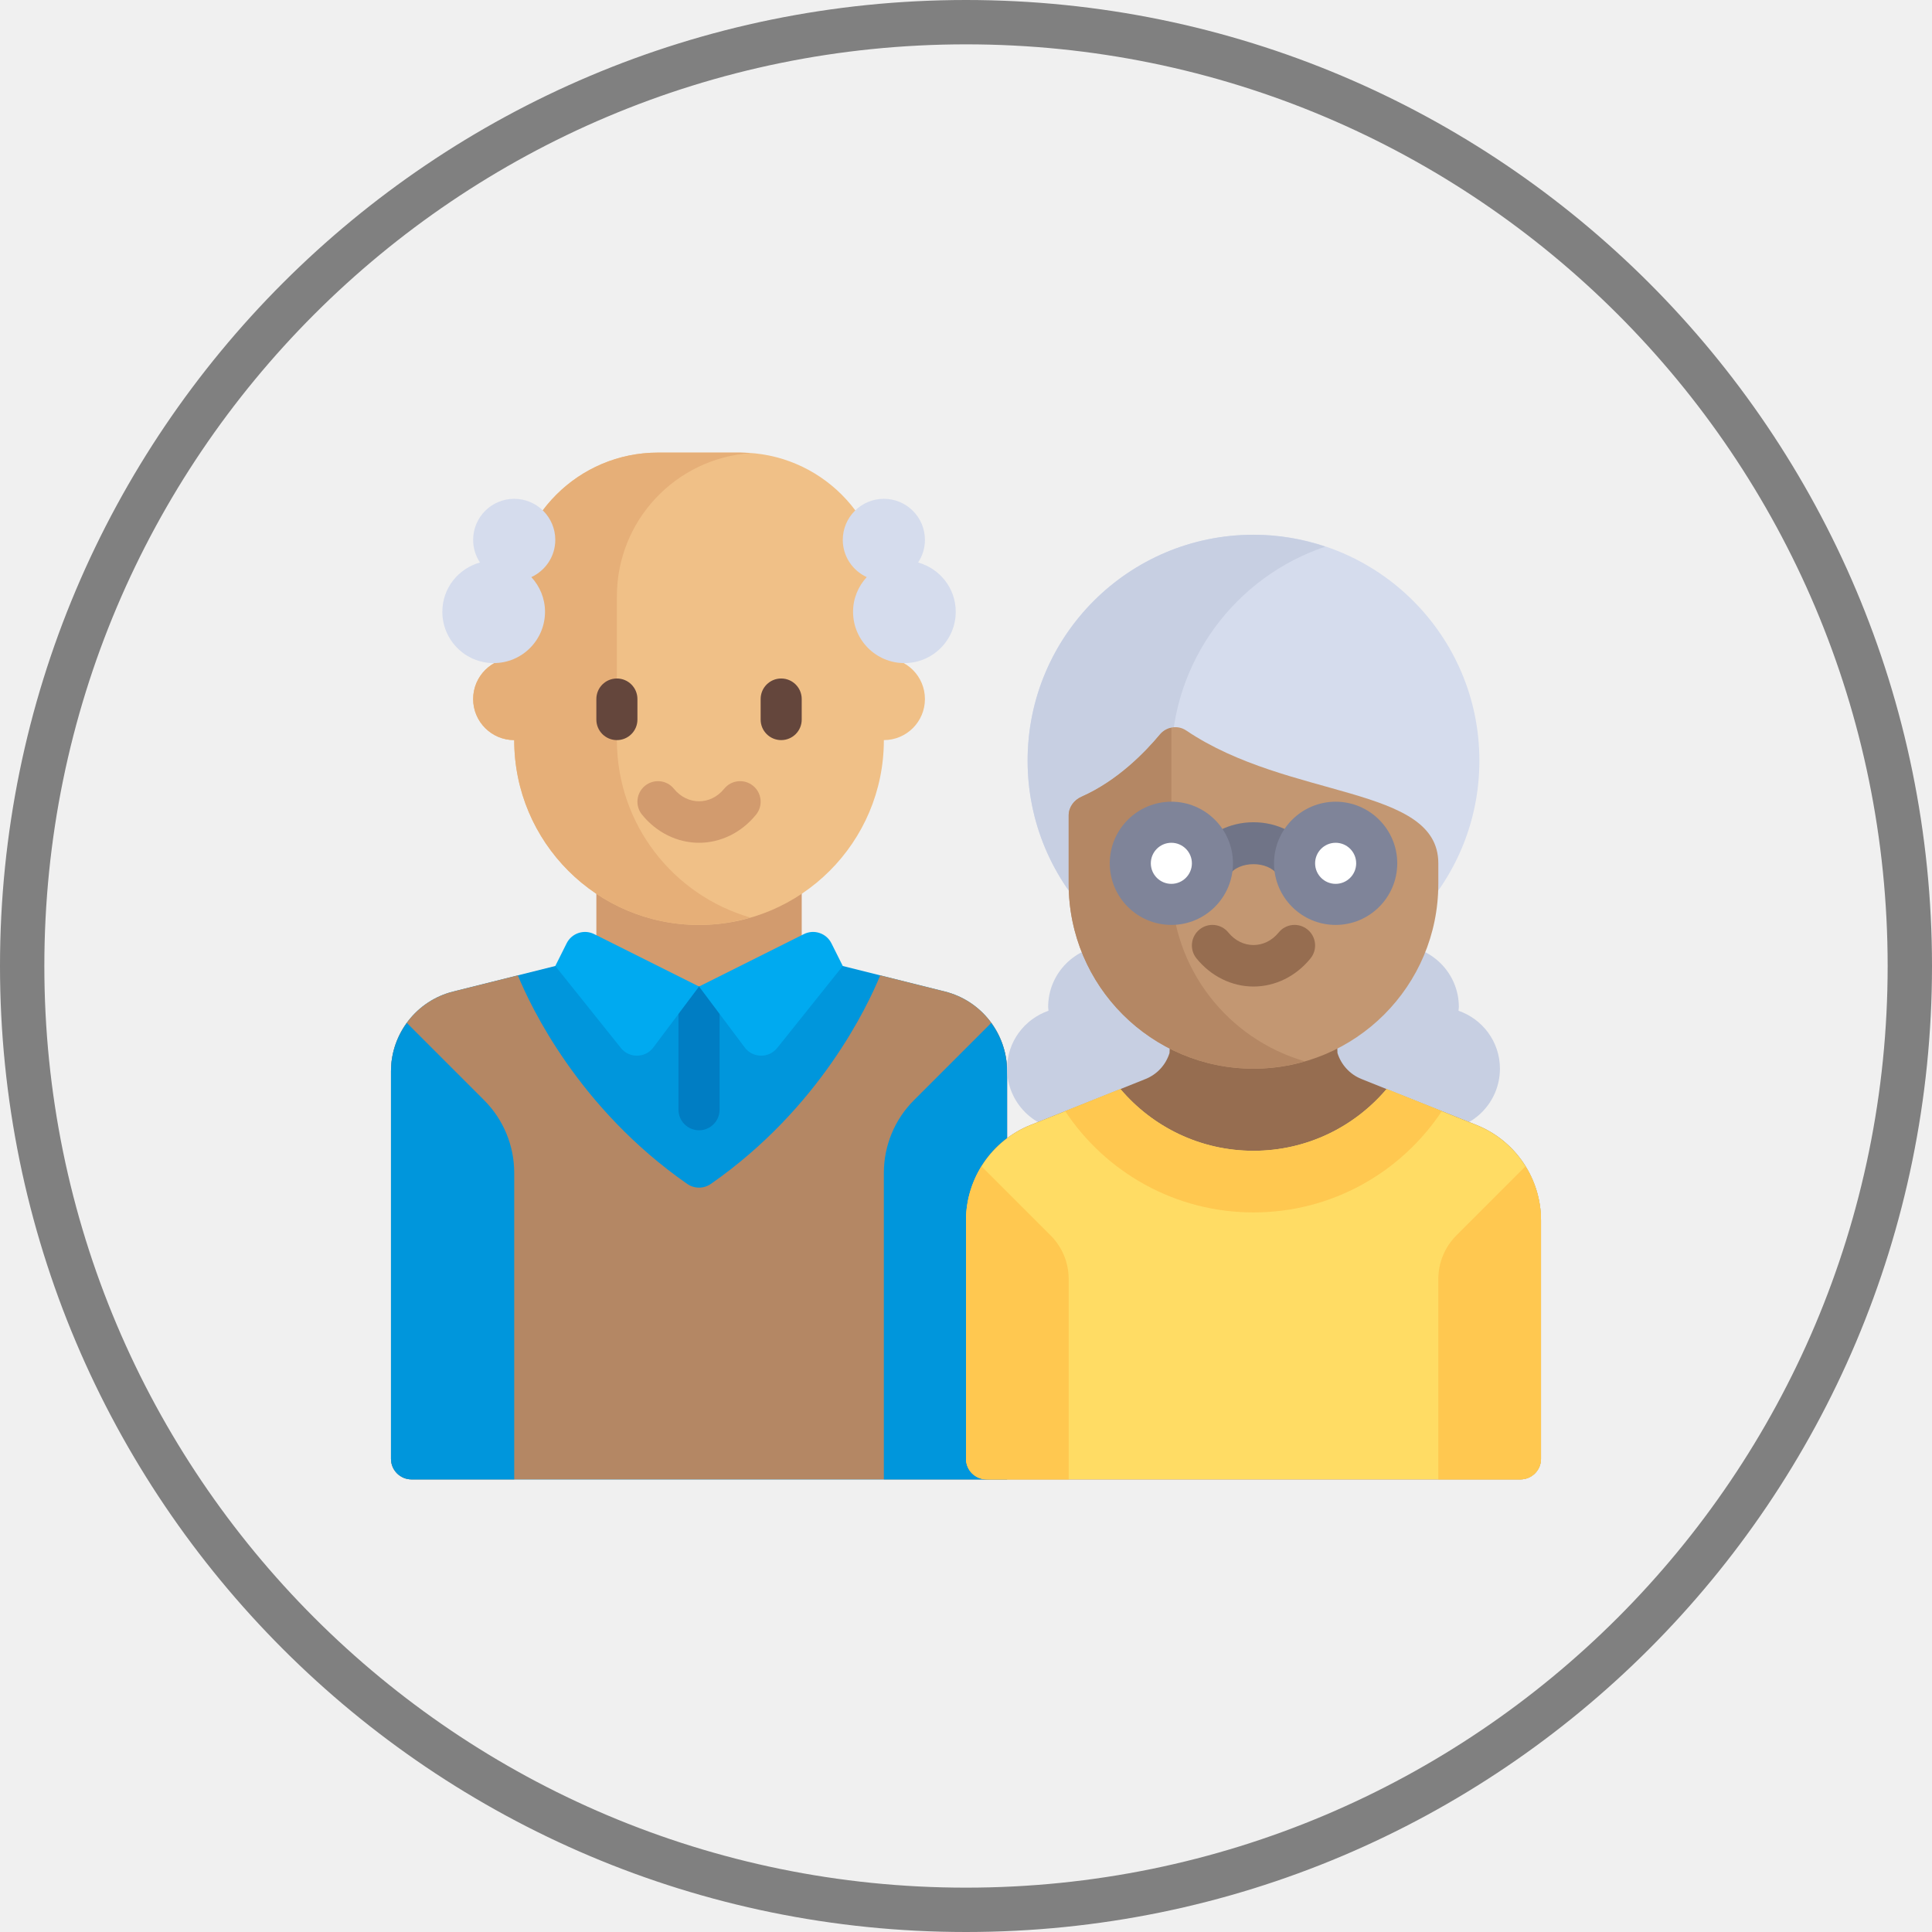
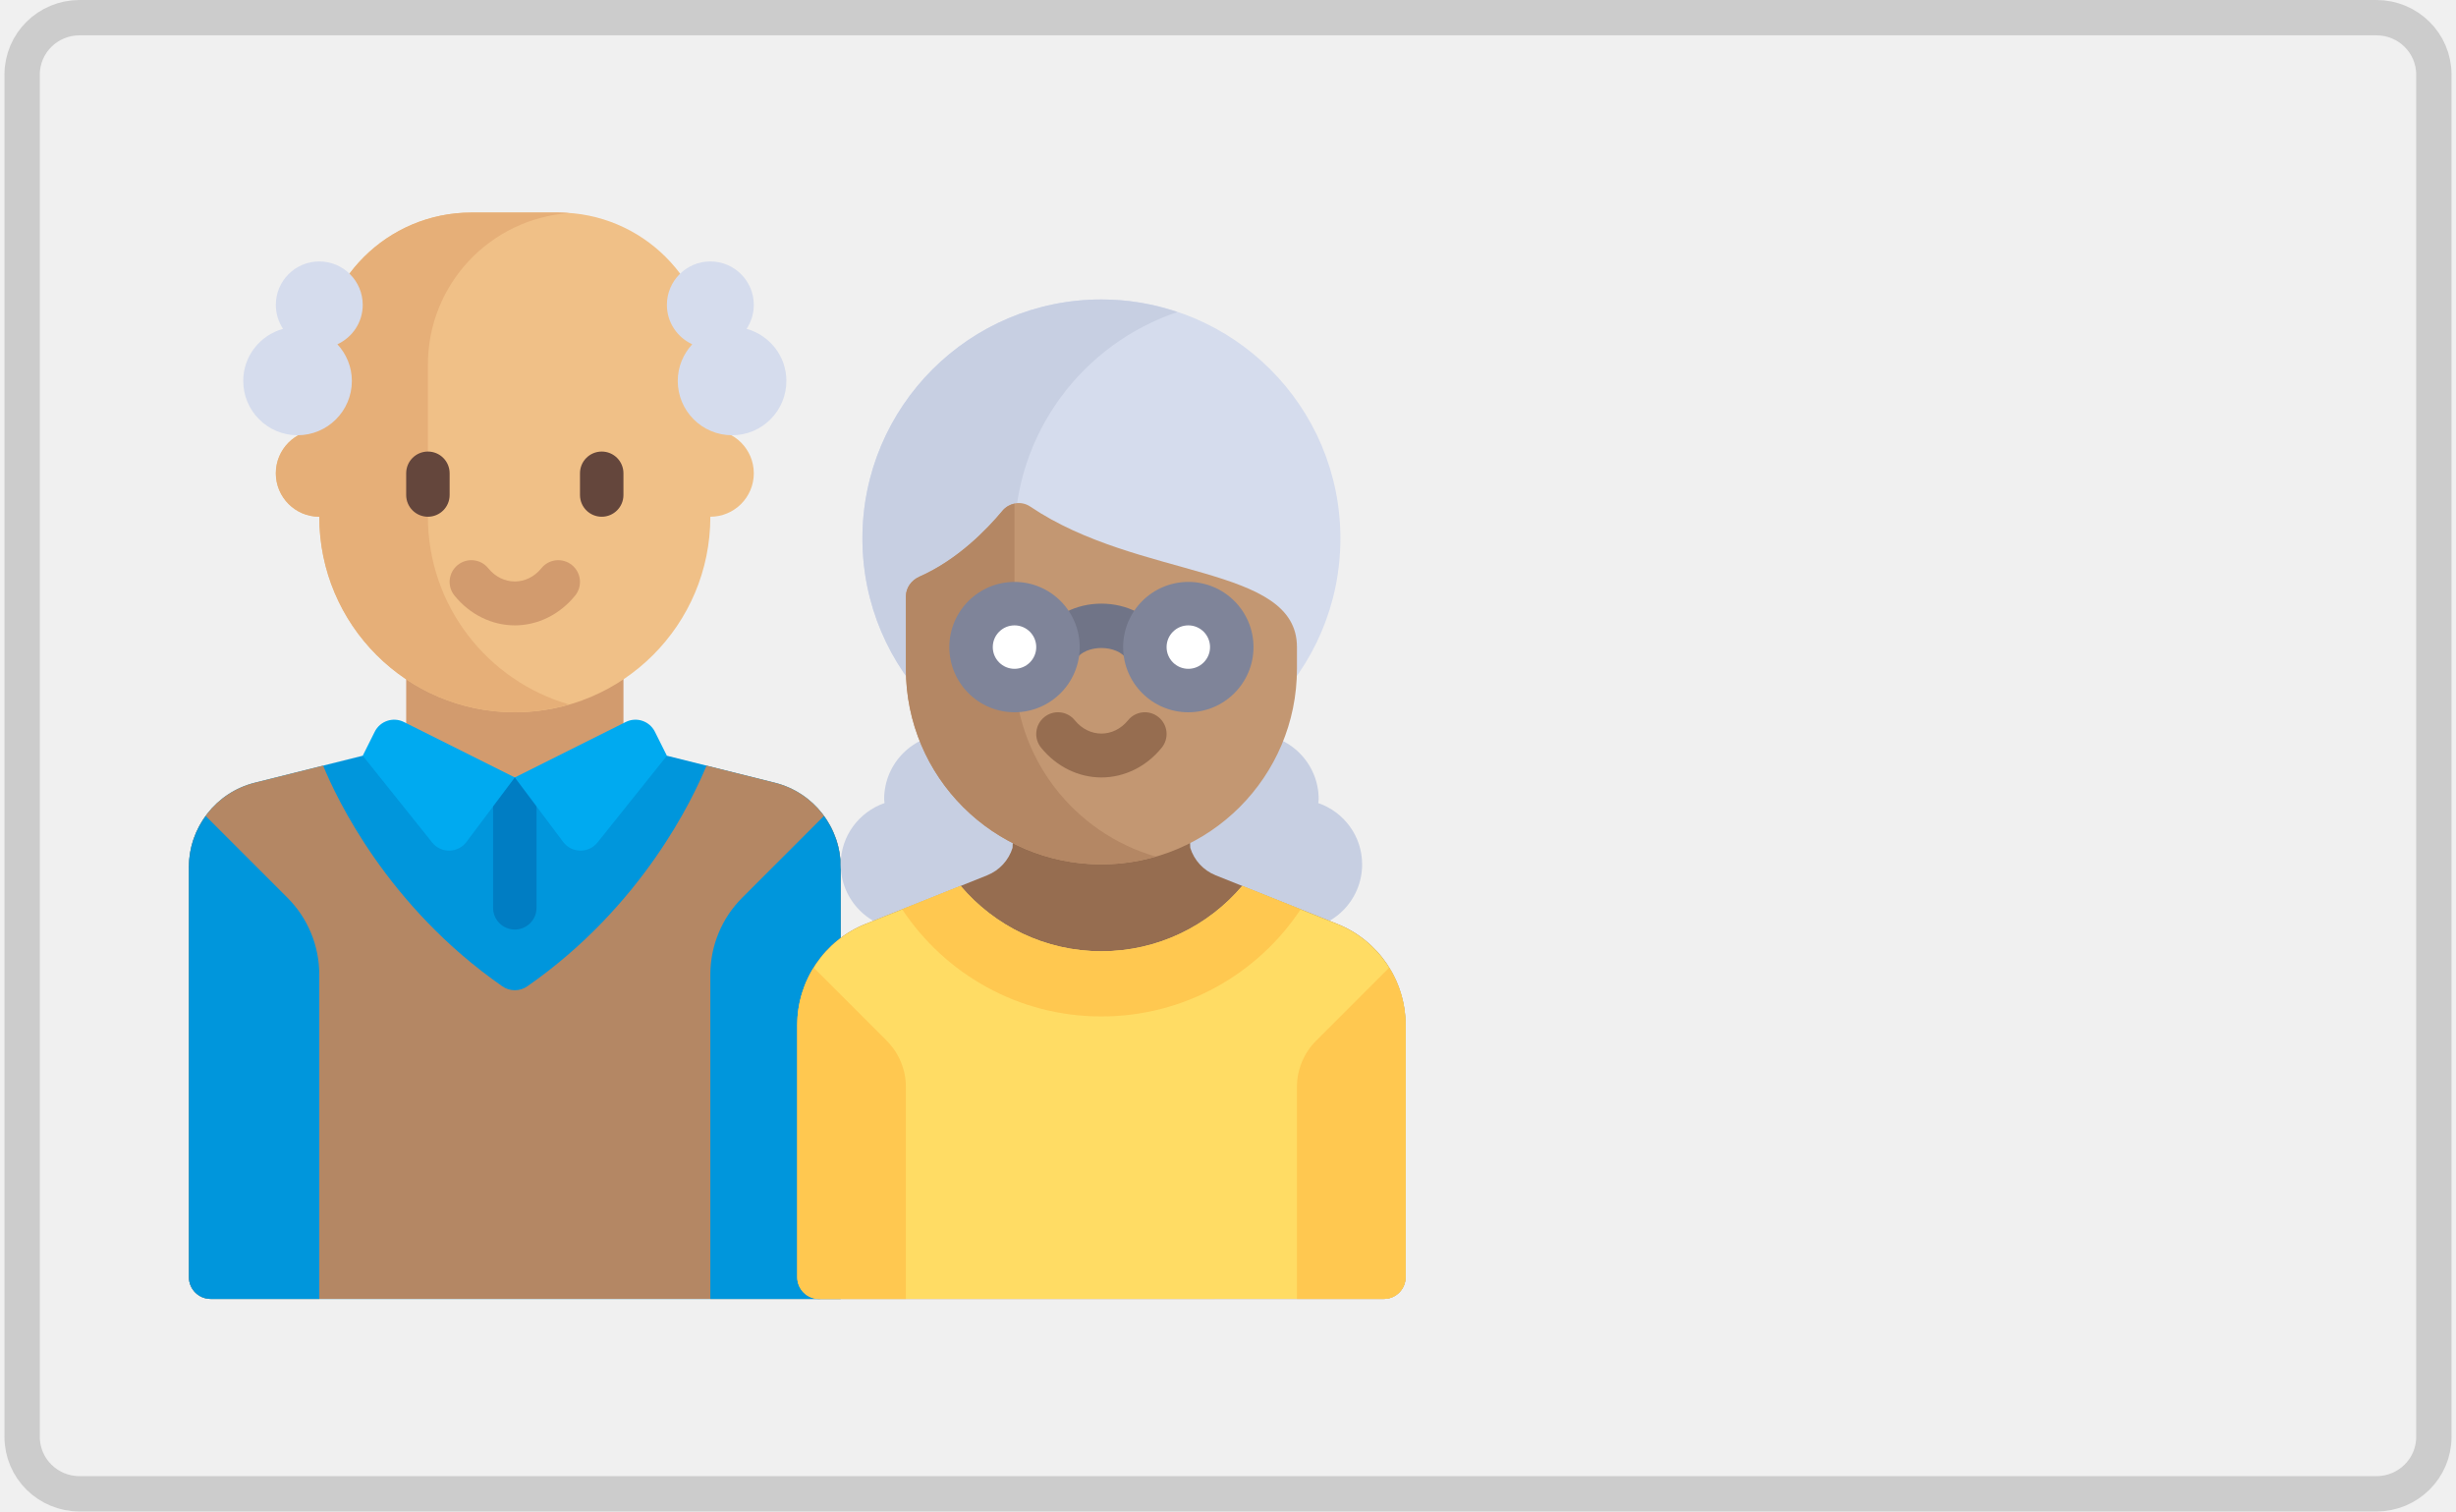
- <svg xmlns="http://www.w3.org/2000/svg" version="1.1" id="Capa_1" x="0px" y="0px" width="42" height="42" viewBox="0 0 42 42" xml:space="preserve">
+ <svg xmlns="http://www.w3.org/2000/svg" version="1.1" id="Capa_1" x="0px" y="0px" width="52" height="32" viewBox="0 0 52 32" xml:space="preserve">
  <defs id="defs55" />
-   <g id="g22" transform="translate(0,-447.766)" />
-   <g id="g24" transform="translate(0,-447.766)" />
-   <g id="g26" transform="translate(0,-447.766)" />
-   <g id="g28" transform="translate(0,-447.766)" />
-   <g id="g30" transform="translate(0,-447.766)" />
-   <g id="g32" transform="translate(0,-447.766)" />
-   <g id="g34" transform="translate(0,-447.766)" />
-   <g id="g36" transform="translate(0,-447.766)" />
-   <g id="g38" transform="translate(0,-447.766)" />
-   <g id="g40" transform="translate(0,-447.766)" />
-   <g id="g42" transform="translate(0,-447.766)" />
-   <g id="g44" transform="translate(0,-447.766)" />
-   <g id="g46" transform="translate(0,-447.766)" />
-   <g id="g48" transform="translate(0,-447.766)" />
-   <g id="g50" transform="translate(0,-447.766)" />
-   <g id="g3280" transform="matrix(0.04882812,0,0,0.04882812,8.500001,8.500001)">
-     <path id="path3108" d="m 246.583,267.358 -45.441,-11.36 h -128 l -45.441,11.36 C 11.421,271.428 0,286.056 0,302.837 v 172.59 c 0,5.049 4.093,9.143 9.143,9.143 h 256 c 5.049,0 9.143,-4.093 9.143,-9.143 V 302.838 c 0,-16.782 -11.422,-31.41 -27.703,-35.48 z" style="fill:#0096dc" />
-     <path id="path3110" d="m 246.583,267.357 -28.774,-7.193 c -5.593,13.661 -26.958,59.135 -75.419,92.87 -3.146,2.19 -7.349,2.19 -10.495,0 C 83.434,319.299 62.07,273.826 56.476,260.164 l -28.775,7.194 C 11.421,271.428 0,286.056 0,302.837 v 172.589 c 0,5.049 4.093,9.143 9.143,9.143 H 274.286 V 302.838 c 0,-16.782 -11.422,-31.411 -27.703,-35.481 z" style="fill:#b48764" />
-     <rect id="rect3112" height="54.857" width="91.43" style="fill:#d29b6e" y="210.28" x="91.43" />
-     <path id="path3114" d="M 219.429,118.855 V 91.427 c 0,-35.347 -28.654,-64 -64,-64 h -36.571 c -35.346,0 -64,28.653 -64,64 v 27.429 c -10.099,0 -18.286,8.186 -18.286,18.286 0,10.099 8.187,18.286 18.286,18.286 0,45.445 36.84,82.286 82.286,82.286 45.446,0 82.286,-36.84 82.286,-82.286 10.099,0 18.286,-8.187 18.286,-18.286 -0.002,-10.1 -8.189,-18.287 -18.287,-18.287 z" style="fill:#f0c087" />
-     <path id="path3116" d="m 100.571,155.427 v -64 c 0,-33.803 26.225,-61.416 59.429,-63.769 -1.516,-0.108 -3.028,-0.231 -4.571,-0.231 h -36.571 c -35.346,0 -64,28.653 -64,64 v 27.429 c -10.099,0 -18.286,8.186 -18.286,18.286 0,10.099 8.187,18.286 18.286,18.286 0,45.445 36.84,82.286 82.286,82.286 7.94,0 15.593,-1.186 22.857,-3.285 -34.313,-9.915 -59.43,-41.497 -59.43,-79.002 z" style="fill:#e6af78" />
-     <path id="path3118" d="m 137.143,201.141 c -9.679,0 -18.929,-4.563 -25.384,-12.527 -3.188,-3.92 -2.58,-9.679 1.339,-12.857 3.929,-3.188 9.688,-2.589 12.857,1.339 6.036,7.429 16.339,7.429 22.375,0 3.17,-3.929 8.92,-4.527 12.857,-1.339 3.92,3.179 4.527,8.938 1.339,12.857 -6.455,7.964 -15.705,12.527 -25.383,12.527 z" style="fill:#d29b6e" />
-     <g id="g3124">
-       <path id="path3120" d="m 100.571,155.427 c -5.054,0 -9.143,-4.089 -9.143,-9.143 v -9.143 c 0,-5.054 4.089,-9.143 9.143,-9.143 5.054,0 9.143,4.089 9.143,9.143 v 9.143 c 0,5.053 -4.089,9.143 -9.143,9.143 z" style="fill:#64463c" />
-       <path id="path3122" d="m 173.714,155.427 c -5.054,0 -9.143,-4.089 -9.143,-9.143 v -9.143 c 0,-5.054 4.089,-9.143 9.143,-9.143 5.054,0 9.143,4.089 9.143,9.143 v 9.143 c 0,5.053 -4.089,9.143 -9.143,9.143 z" style="fill:#64463c" />
+   <g id="g22" transform="translate(0,-457.766)" />
+   <g id="g24" transform="translate(0,-457.766)" />
+   <g id="g26" transform="translate(0,-457.766)" />
+   <g id="g28" transform="translate(0,-457.766)" />
+   <g id="g30" transform="translate(0,-457.766)" />
+   <g id="g32" transform="translate(0,-457.766)" />
+   <g id="g34" transform="translate(0,-457.766)" />
+   <g id="g36" transform="translate(0,-457.766)" />
+   <g id="g38" transform="translate(0,-457.766)" />
+   <g id="g40" transform="translate(0,-457.766)" />
+   <g id="g42" transform="translate(0,-457.766)" />
+   <g id="g44" transform="translate(0,-457.766)" />
+   <g id="g46" transform="translate(0,-457.766)" />
+   <g id="g48" transform="translate(0,-457.766)" />
+   <g id="g50" transform="translate(0,-457.766)" />
+   <rect style="opacity:1;fill:none;fill-opacity:1;stroke:#cccccc;stroke-width:0.748;stroke-linecap:square;stroke-linejoin:miter;stroke-miterlimit:4;stroke-dasharray:none;stroke-dashoffset:0;stroke-opacity:1" id="rect1118" width="51.062" height="31.252" x="0.469" y="0.374" rx="1.215" ry="1.204" />
+   <g id="g3564" transform="matrix(1.226658,0,0,1.226658,3.386669,2.506758)">
+     <g transform="translate(0,-467.766)" id="g22-5" />
+     <g transform="translate(0,-467.766)" id="g24-8" />
+     <g transform="translate(0,-467.766)" id="g26-1" />
+     <g transform="translate(0,-467.766)" id="g28-4" />
+     <g transform="translate(0,-467.766)" id="g30-7" />
+     <g transform="translate(0,-467.766)" id="g32-1" />
+     <g transform="translate(0,-467.766)" id="g34-3" />
+     <g transform="translate(0,-467.766)" id="g36-8" />
+     <g transform="translate(0,-467.766)" id="g38-4" />
+     <g transform="translate(0,-467.766)" id="g40-8" />
+     <g transform="translate(0,-467.766)" id="g42-04" />
+     <g transform="translate(0,-467.766)" id="g44-6" />
+     <g transform="translate(0,-467.766)" id="g46-0" />
+     <g transform="translate(0,-467.766)" id="g48-3" />
+     <g transform="translate(0,-467.766)" id="g50-2" />
+     <g transform="matrix(0.04101562,0,0,0.04101562,0.5000013,0.5000013)" id="g3280">
+       <path style="fill:#0096dc" d="m 246.583,267.358 -45.441,-11.36 h -128 l -45.441,11.36 C 11.421,271.428 0,286.056 0,302.837 v 172.59 c 0,5.049 4.093,9.143 9.143,9.143 h 256 c 5.049,0 9.143,-4.093 9.143,-9.143 V 302.838 c 0,-16.782 -11.422,-31.41 -27.703,-35.48 z" id="path3108" />
+       <path style="fill:#b48764" d="m 246.583,267.357 -28.774,-7.193 c -5.593,13.661 -26.958,59.135 -75.419,92.87 -3.146,2.19 -7.349,2.19 -10.495,0 C 83.434,319.299 62.07,273.826 56.476,260.164 l -28.775,7.194 C 11.421,271.428 0,286.056 0,302.837 v 172.589 c 0,5.049 4.093,9.143 9.143,9.143 H 274.286 V 302.838 c 0,-16.782 -11.422,-31.411 -27.703,-35.481 z" id="path3110" />
+       <rect x="91.43" y="210.28" style="fill:#d29b6e" width="91.43" height="54.857" id="rect3112" />
+       <path style="fill:#f0c087" d="M 219.429,118.855 V 91.427 c 0,-35.347 -28.654,-64 -64,-64 h -36.571 c -35.346,0 -64,28.653 -64,64 v 27.429 c -10.099,0 -18.286,8.186 -18.286,18.286 0,10.099 8.187,18.286 18.286,18.286 0,45.445 36.84,82.286 82.286,82.286 45.446,0 82.286,-36.84 82.286,-82.286 10.099,0 18.286,-8.187 18.286,-18.286 -0.002,-10.1 -8.189,-18.287 -18.287,-18.287 z" id="path3114" />
+       <path style="fill:#e6af78" d="m 100.571,155.427 v -64 c 0,-33.803 26.225,-61.416 59.429,-63.769 -1.516,-0.108 -3.028,-0.231 -4.571,-0.231 h -36.571 c -35.346,0 -64,28.653 -64,64 v 27.429 c -10.099,0 -18.286,8.186 -18.286,18.286 0,10.099 8.187,18.286 18.286,18.286 0,45.445 36.84,82.286 82.286,82.286 7.94,0 15.593,-1.186 22.857,-3.285 -34.313,-9.915 -59.43,-41.497 -59.43,-79.002 z" id="path3116" />
+       <path style="fill:#d29b6e" d="m 137.143,201.141 c -9.679,0 -18.929,-4.563 -25.384,-12.527 -3.188,-3.92 -2.58,-9.679 1.339,-12.857 3.929,-3.188 9.688,-2.589 12.857,1.339 6.036,7.429 16.339,7.429 22.375,0 3.17,-3.929 8.92,-4.527 12.857,-1.339 3.92,3.179 4.527,8.938 1.339,12.857 -6.455,7.964 -15.705,12.527 -25.383,12.527 z" id="path3118" />
+       <g id="g3124">
+         <path style="fill:#64463c" d="m 100.571,155.427 c -5.054,0 -9.143,-4.089 -9.143,-9.143 v -9.143 c 0,-5.054 4.089,-9.143 9.143,-9.143 5.054,0 9.143,4.089 9.143,9.143 v 9.143 c 0,5.053 -4.089,9.143 -9.143,9.143 z" id="path3120" />
+         <path style="fill:#64463c" d="m 173.714,155.427 c -5.054,0 -9.143,-4.089 -9.143,-9.143 v -9.143 c 0,-5.054 4.089,-9.143 9.143,-9.143 5.054,0 9.143,4.089 9.143,9.143 v 9.143 c 0,5.053 -4.089,9.143 -9.143,9.143 z" id="path3122" />
+       </g>
+       <g id="g3130">
+         <path style="fill:#d5dced" d="m 73.143,66.284 c 0,-10.099 -8.187,-18.286 -18.286,-18.286 -10.099,0 -18.286,8.186 -18.286,18.286 0,3.725 1.127,7.181 3.04,10.071 -9.64,2.684 -16.754,11.433 -16.754,21.929 0,12.623 10.233,22.857 22.857,22.857 12.624,0 22.857,-10.234 22.857,-22.857 0,-5.969 -2.342,-11.357 -6.088,-15.427 6.278,-2.897 10.66,-9.206 10.66,-16.573 z" id="path3126" />
+         <path style="fill:#d5dced" d="m 201.143,66.284 c 0,-10.099 8.187,-18.286 18.286,-18.286 10.099,0 18.286,8.186 18.286,18.286 0,3.725 -1.127,7.181 -3.04,10.071 9.64,2.684 16.754,11.433 16.754,21.929 0,12.623 -10.233,22.857 -22.857,22.857 -12.624,0 -22.857,-10.234 -22.857,-22.857 0,-5.969 2.342,-11.357 6.088,-15.427 -6.278,-2.897 -10.66,-9.206 -10.66,-16.573 z" id="path3128" />
+       </g>
+       <g id="g3136">
+         <path style="fill:#0096dc" d="M 41.468,315.752 7.072,281.356 C 2.634,287.45 0,294.878 0,302.837 v 172.59 c 0,5.049 4.093,9.143 9.143,9.143 H 54.857 V 348.076 c 0,-12.124 -4.816,-23.751 -13.389,-32.324 z" id="path3132" />
+         <path style="fill:#0096dc" d="m 232.818,315.752 34.396,-34.396 c 4.438,6.094 7.072,13.522 7.072,21.481 V 484.57 H 219.429 V 348.076 c 0,-12.124 4.816,-23.751 13.389,-32.324 z" id="path3134" />
+       </g>
+       <path style="fill:#007dc3" d="m 137.143,329.141 v 0 c -5.049,0 -9.143,-4.093 -9.143,-9.143 v -54.857 h 18.286 v 54.857 c 0,5.05 -4.094,9.143 -9.143,9.143 z" id="path3138" />
+       <g id="g3144">
+         <path style="fill:#00aaf0" d="m 90.463,241.801 46.68,23.34 -20.347,27.13 c -3.586,4.781 -10.72,4.893 -14.454,0.226 L 73.143,255.998 78.197,245.89 c 2.258,-4.516 7.75,-6.347 12.266,-4.089 z" id="path3140" />
+         <path style="fill:#00aaf0" d="m 183.822,241.801 -46.68,23.34 20.347,27.13 c 3.586,4.781 10.72,4.893 14.454,0.226 l 29.199,-36.499 -5.054,-10.108 c -2.257,-4.516 -7.749,-6.347 -12.266,-4.089 z" id="path3142" />
+       </g>
+       <g id="g3150">
+         <path style="fill:#c7cfe2" d="m 448,246.855 c 15.148,0 27.429,12.28 27.429,27.429 0,0.558 -0.131,1.079 -0.164,1.629 10.713,3.733 18.45,13.814 18.45,25.8 0,15.148 -12.28,27.429 -27.429,27.429 h -45.714 v -54.857 c -10e-4,-15.15 12.28,-27.43 27.428,-27.43 z" id="path3146" />
+         <path style="fill:#c7cfe2" d="m 320,246.855 c -15.148,0 -27.429,12.28 -27.429,27.429 0,0.558 0.131,1.079 0.164,1.629 -10.713,3.733 -18.45,13.814 -18.45,25.8 0,15.148 12.28,27.429 27.429,27.429 h 45.714 v -54.857 c 10e-4,-15.15 -12.28,-27.43 -27.428,-27.43 z" id="path3148" />
+       </g>
+       <path style="fill:#966d50" d="M 483.263,326.789 432.065,306.31 c -5.206,-2.083 -9.068,-6.386 -10.675,-11.561 l -0.819,-20.465 h -73.143 l -0.82,20.465 c -1.605,5.176 -5.468,9.479 -10.675,11.561 l -51.198,20.479 C 267.381,333.731 256,350.541 256,369.234 V 475.43 c 0,5.05 4.093,9.143 9.143,9.143 l 237.714,-0.004 c 5.049,0 9.143,-4.093 9.143,-9.143 V 369.234 c 0,-18.693 -11.381,-35.503 -28.737,-42.445 z" id="path3152" />
+       <path style="fill:#ffdc64" d="M 483.263,326.785 443.256,310.782 C 429,327.587 407.761,338.28 384,338.28 c -23.762,0 -45.001,-10.694 -59.256,-27.498 l -40.007,16.003 C 267.381,333.727 256,350.537 256,369.23 v 106.196 c 0,5.05 4.094,9.143 9.143,9.143 l 237.714,-0.003 c 5.049,0 9.143,-4.093 9.143,-9.143 V 369.23 c 0,-18.693 -11.381,-35.503 -28.737,-42.445 z" id="path3154" />
+       <circle style="fill:#d5dced" cx="384" cy="164.57" r="100.57" id="circle3156" />
+       <path style="fill:#c7cfe2" d="m 347.429,164.57 c 0,-44.343 28.734,-81.906 68.571,-95.283 -10.063,-3.379 -20.799,-5.288 -32,-5.288 -55.544,0 -100.571,45.027 -100.571,100.571 0,55.544 45.027,100.571 100.571,100.571 11.201,0 21.938,-1.908 32,-5.288 -39.837,-13.378 -68.571,-50.94 -68.571,-95.283 z" id="path3158" />
+       <path style="fill:#c39772" d="m 384,301.712 v 0 c -45.445,0 -82.286,-36.841 -82.286,-82.286 v -30.435 c 0,-3.699 2.339,-6.86 5.722,-8.354 16.068,-7.096 28.418,-19.897 34.91,-27.71 2.895,-3.484 7.94,-4.32 11.694,-1.783 45.813,30.952 112.245,24.286 112.245,59.139 v 9.143 c 10e-4,45.446 -36.84,82.286 -82.285,82.286 z" id="path3160" />
+       <path style="fill:#b48764" d="m 347.429,219.427 v -69.494 c -1.921,0.406 -3.741,1.382 -5.081,2.996 -6.493,7.813 -18.843,20.614 -34.91,27.71 -3.384,1.494 -5.723,4.655 -5.723,8.354 v 30.435 c 0,45.445 36.84,82.286 82.286,82.286 7.94,0 15.593,-1.186 22.857,-3.285 -34.313,-9.915 -59.429,-41.497 -59.429,-79.002 z" id="path3162" />
+       <path style="fill:#966d50" d="m 384,265.141 c -9.679,0 -18.929,-4.563 -25.384,-12.527 -3.188,-3.92 -2.58,-9.679 1.339,-12.857 3.929,-3.196 9.679,-2.589 12.857,1.339 6.036,7.429 16.339,7.429 22.375,0 3.17,-3.929 8.92,-4.536 12.857,-1.339 3.92,3.179 4.527,8.938 1.339,12.857 -6.454,7.964 -15.704,12.527 -25.383,12.527 z" id="path3164" />
+       <path style="fill:#707487" d="m 365.705,219.427 c -1.75,0 -3.509,-0.5 -5.071,-1.545 -4.196,-2.804 -5.33,-8.482 -2.518,-12.679 5.527,-8.268 15.196,-13.205 25.884,-13.205 10.679,0 20.357,4.929 25.884,13.188 2.813,4.196 1.688,9.875 -2.509,12.688 -4.196,2.804 -9.875,1.688 -12.688,-2.509 -4.196,-6.268 -17.179,-6.268 -21.375,0 -1.758,2.633 -4.651,4.062 -7.607,4.062 z" id="path3166" />
+       <g id="g3172">
+         <path style="fill:#7f8499" d="m 347.429,237.712 c -15.125,0 -27.429,-12.304 -27.429,-27.429 0,-15.125 12.304,-27.429 27.429,-27.429 15.125,0 27.429,12.304 27.429,27.429 0,15.125 -12.304,27.429 -27.429,27.429 z" id="path3168" />
+         <path style="fill:#7f8499" d="m 420.571,237.712 c -15.125,0 -27.429,-12.304 -27.429,-27.429 0,-15.125 12.304,-27.429 27.429,-27.429 15.125,0 27.429,12.305 27.429,27.43 0,15.125 -12.304,27.428 -27.429,27.428 z" id="path3170" />
+       </g>
+       <g id="g3178">
+         <path style="fill:#ffffff" d="m 420.571,201.141 c -5.045,0 -9.143,4.098 -9.143,9.143 0,5.045 4.098,9.143 9.143,9.143 5.045,0 9.143,-4.098 9.143,-9.143 0,-5.045 -4.098,-9.143 -9.143,-9.143 z" id="path3174" />
+         <path style="fill:#ffffff" d="m 347.429,201.141 c -5.045,0 -9.143,4.098 -9.143,9.143 0,5.045 4.098,9.143 9.143,9.143 5.045,0 9.143,-4.098 9.143,-9.143 0,-5.045 -4.099,-9.143 -9.143,-9.143 z" id="path3176" />
+       </g>
+       <g id="g3186">
+         <path style="fill:#ffc850" d="M 293.681,375.964 262.932,345.215 C 258.549,352.293 256,360.531 256,369.229 v 106.197 c 0,5.049 4.093,9.143 9.143,9.143 l 36.571,-0.001 v -89.21 c 0,-7.273 -2.89,-14.25 -8.033,-19.394 z" id="path3180" />
+         <path style="fill:#ffc850" d="m 474.319,375.964 30.749,-30.749 c 4.383,7.078 6.932,15.316 6.932,24.014 v 106.197 c 0,5.049 -4.093,9.143 -9.143,9.143 l -36.571,-0.001 v -89.21 c 0,-7.273 2.89,-14.25 8.033,-19.394 z" id="path3182" />
+         <path style="fill:#ffc850" d="m 384,365.712 c 35.029,0 65.844,-17.93 83.852,-45.092 l -24.595,-9.838 C 429,327.587 407.761,338.28 384,338.28 c -23.762,0 -45.001,-10.694 -59.256,-27.498 l -24.595,9.838 c 18.007,27.162 48.822,45.092 83.851,45.092 z" id="path3184" />
+       </g>
+       <g id="g3188" />
+       <g id="g3190" />
+       <g id="g3192" />
+       <g id="g3194" />
+       <g id="g3196" />
+       <g id="g3198" />
+       <g id="g3200" />
+       <g id="g3202" />
+       <g id="g3204" />
+       <g id="g3206" />
+       <g id="g3208" />
+       <g id="g3210" />
+       <g id="g3212" />
+       <g id="g3214" />
+       <g id="g3216" />
    </g>
-     <g id="g3130">
-       <path id="path3126" d="m 73.143,66.284 c 0,-10.099 -8.187,-18.286 -18.286,-18.286 -10.099,0 -18.286,8.186 -18.286,18.286 0,3.725 1.127,7.181 3.04,10.071 -9.64,2.684 -16.754,11.433 -16.754,21.929 0,12.623 10.233,22.857 22.857,22.857 12.624,0 22.857,-10.234 22.857,-22.857 0,-5.969 -2.342,-11.357 -6.088,-15.427 6.278,-2.897 10.66,-9.206 10.66,-16.573 z" style="fill:#d5dced" />
-       <path id="path3128" d="m 201.143,66.284 c 0,-10.099 8.187,-18.286 18.286,-18.286 10.099,0 18.286,8.186 18.286,18.286 0,3.725 -1.127,7.181 -3.04,10.071 9.64,2.684 16.754,11.433 16.754,21.929 0,12.623 -10.233,22.857 -22.857,22.857 -12.624,0 -22.857,-10.234 -22.857,-22.857 0,-5.969 2.342,-11.357 6.088,-15.427 -6.278,-2.897 -10.66,-9.206 -10.66,-16.573 z" style="fill:#d5dced" />
-     </g>
-     <g id="g3136">
-       <path id="path3132" d="M 41.468,315.752 7.072,281.356 C 2.634,287.45 0,294.878 0,302.837 v 172.59 c 0,5.049 4.093,9.143 9.143,9.143 H 54.857 V 348.076 c 0,-12.124 -4.816,-23.751 -13.389,-32.324 z" style="fill:#0096dc" />
-       <path id="path3134" d="m 232.818,315.752 34.396,-34.396 c 4.438,6.094 7.072,13.522 7.072,21.481 V 484.57 H 219.429 V 348.076 c 0,-12.124 4.816,-23.751 13.389,-32.324 z" style="fill:#0096dc" />
-     </g>
-     <path id="path3138" d="m 137.143,329.141 v 0 c -5.049,0 -9.143,-4.093 -9.143,-9.143 v -54.857 h 18.286 v 54.857 c 0,5.05 -4.094,9.143 -9.143,9.143 z" style="fill:#007dc3" />
-     <g id="g3144">
-       <path id="path3140" d="m 90.463,241.801 46.68,23.34 -20.347,27.13 c -3.586,4.781 -10.72,4.893 -14.454,0.226 L 73.143,255.998 78.197,245.89 c 2.258,-4.516 7.75,-6.347 12.266,-4.089 z" style="fill:#00aaf0" />
-       <path id="path3142" d="m 183.822,241.801 -46.68,23.34 20.347,27.13 c 3.586,4.781 10.72,4.893 14.454,0.226 l 29.199,-36.499 -5.054,-10.108 c -2.257,-4.516 -7.749,-6.347 -12.266,-4.089 z" style="fill:#00aaf0" />
-     </g>
-     <g id="g3150">
-       <path id="path3146" d="m 448,246.855 c 15.148,0 27.429,12.28 27.429,27.429 0,0.558 -0.131,1.079 -0.164,1.629 10.713,3.733 18.45,13.814 18.45,25.8 0,15.148 -12.28,27.429 -27.429,27.429 h -45.714 v -54.857 c -10e-4,-15.15 12.28,-27.43 27.428,-27.43 z" style="fill:#c7cfe2" />
-       <path id="path3148" d="m 320,246.855 c -15.148,0 -27.429,12.28 -27.429,27.429 0,0.558 0.131,1.079 0.164,1.629 -10.713,3.733 -18.45,13.814 -18.45,25.8 0,15.148 12.28,27.429 27.429,27.429 h 45.714 v -54.857 c 10e-4,-15.15 -12.28,-27.43 -27.428,-27.43 z" style="fill:#c7cfe2" />
-     </g>
-     <path id="path3152" d="M 483.263,326.789 432.065,306.31 c -5.206,-2.083 -9.068,-6.386 -10.675,-11.561 l -0.819,-20.465 h -73.143 l -0.82,20.465 c -1.605,5.176 -5.468,9.479 -10.675,11.561 l -51.198,20.479 C 267.381,333.731 256,350.541 256,369.234 V 475.43 c 0,5.05 4.093,9.143 9.143,9.143 l 237.714,-0.004 c 5.049,0 9.143,-4.093 9.143,-9.143 V 369.234 c 0,-18.693 -11.381,-35.503 -28.737,-42.445 z" style="fill:#966d50" />
-     <path id="path3154" d="M 483.263,326.785 443.256,310.782 C 429,327.587 407.761,338.28 384,338.28 c -23.762,0 -45.001,-10.694 -59.256,-27.498 l -40.007,16.003 C 267.381,333.727 256,350.537 256,369.23 v 106.196 c 0,5.05 4.094,9.143 9.143,9.143 l 237.714,-0.003 c 5.049,0 9.143,-4.093 9.143,-9.143 V 369.23 c 0,-18.693 -11.381,-35.503 -28.737,-42.445 z" style="fill:#ffdc64" />
-     <circle id="circle3156" r="100.57" cy="164.57" cx="384" style="fill:#d5dced" />
-     <path id="path3158" d="m 347.429,164.57 c 0,-44.343 28.734,-81.906 68.571,-95.283 -10.063,-3.379 -20.799,-5.288 -32,-5.288 -55.544,0 -100.571,45.027 -100.571,100.571 0,55.544 45.027,100.571 100.571,100.571 11.201,0 21.938,-1.908 32,-5.288 -39.837,-13.378 -68.571,-50.94 -68.571,-95.283 z" style="fill:#c7cfe2" />
-     <path id="path3160" d="m 384,301.712 v 0 c -45.445,0 -82.286,-36.841 -82.286,-82.286 v -30.435 c 0,-3.699 2.339,-6.86 5.722,-8.354 16.068,-7.096 28.418,-19.897 34.91,-27.71 2.895,-3.484 7.94,-4.32 11.694,-1.783 45.813,30.952 112.245,24.286 112.245,59.139 v 9.143 c 10e-4,45.446 -36.84,82.286 -82.285,82.286 z" style="fill:#c39772" />
-     <path id="path3162" d="m 347.429,219.427 v -69.494 c -1.921,0.406 -3.741,1.382 -5.081,2.996 -6.493,7.813 -18.843,20.614 -34.91,27.71 -3.384,1.494 -5.723,4.655 -5.723,8.354 v 30.435 c 0,45.445 36.84,82.286 82.286,82.286 7.94,0 15.593,-1.186 22.857,-3.285 -34.313,-9.915 -59.429,-41.497 -59.429,-79.002 z" style="fill:#b48764" />
-     <path id="path3164" d="m 384,265.141 c -9.679,0 -18.929,-4.563 -25.384,-12.527 -3.188,-3.92 -2.58,-9.679 1.339,-12.857 3.929,-3.196 9.679,-2.589 12.857,1.339 6.036,7.429 16.339,7.429 22.375,0 3.17,-3.929 8.92,-4.536 12.857,-1.339 3.92,3.179 4.527,8.938 1.339,12.857 -6.454,7.964 -15.704,12.527 -25.383,12.527 z" style="fill:#966d50" />
-     <path id="path3166" d="m 365.705,219.427 c -1.75,0 -3.509,-0.5 -5.071,-1.545 -4.196,-2.804 -5.33,-8.482 -2.518,-12.679 5.527,-8.268 15.196,-13.205 25.884,-13.205 10.679,0 20.357,4.929 25.884,13.188 2.813,4.196 1.688,9.875 -2.509,12.688 -4.196,2.804 -9.875,1.688 -12.688,-2.509 -4.196,-6.268 -17.179,-6.268 -21.375,0 -1.758,2.633 -4.651,4.062 -7.607,4.062 z" style="fill:#707487" />
-     <g id="g3172">
-       <path id="path3168" d="m 347.429,237.712 c -15.125,0 -27.429,-12.304 -27.429,-27.429 0,-15.125 12.304,-27.429 27.429,-27.429 15.125,0 27.429,12.304 27.429,27.429 0,15.125 -12.304,27.429 -27.429,27.429 z" style="fill:#7f8499" />
-       <path id="path3170" d="m 420.571,237.712 c -15.125,0 -27.429,-12.304 -27.429,-27.429 0,-15.125 12.304,-27.429 27.429,-27.429 15.125,0 27.429,12.305 27.429,27.43 0,15.125 -12.304,27.428 -27.429,27.428 z" style="fill:#7f8499" />
-     </g>
-     <g id="g3178">
-       <path id="path3174" d="m 420.571,201.141 c -5.045,0 -9.143,4.098 -9.143,9.143 0,5.045 4.098,9.143 9.143,9.143 5.045,0 9.143,-4.098 9.143,-9.143 0,-5.045 -4.098,-9.143 -9.143,-9.143 z" style="fill:#ffffff" />
-       <path id="path3176" d="m 347.429,201.141 c -5.045,0 -9.143,4.098 -9.143,9.143 0,5.045 4.098,9.143 9.143,9.143 5.045,0 9.143,-4.098 9.143,-9.143 0,-5.045 -4.099,-9.143 -9.143,-9.143 z" style="fill:#ffffff" />
-     </g>
-     <g id="g3186">
-       <path id="path3180" d="M 293.681,375.964 262.932,345.215 C 258.549,352.293 256,360.531 256,369.229 v 106.197 c 0,5.049 4.093,9.143 9.143,9.143 l 36.571,-0.001 v -89.21 c 0,-7.273 -2.89,-14.25 -8.033,-19.394 z" style="fill:#ffc850" />
-       <path id="path3182" d="m 474.319,375.964 30.749,-30.749 c 4.383,7.078 6.932,15.316 6.932,24.014 v 106.197 c 0,5.049 -4.093,9.143 -9.143,9.143 l -36.571,-0.001 v -89.21 c 0,-7.273 2.89,-14.25 8.033,-19.394 z" style="fill:#ffc850" />
-       <path id="path3184" d="m 384,365.712 c 35.029,0 65.844,-17.93 83.852,-45.092 l -24.595,-9.838 C 429,327.587 407.761,338.28 384,338.28 c -23.762,0 -45.001,-10.694 -59.256,-27.498 l -24.595,9.838 c 18.007,27.162 48.822,45.092 83.851,45.092 z" style="fill:#ffc850" />
-     </g>
-     <g id="g3188" />
-     <g id="g3190" />
-     <g id="g3192" />
-     <g id="g3194" />
-     <g id="g3196" />
-     <g id="g3198" />
-     <g id="g3200" />
-     <g id="g3202" />
-     <g id="g3204" />
-     <g id="g3206" />
-     <g id="g3208" />
-     <g id="g3210" />
-     <g id="g3212" />
-     <g id="g3214" />
-     <g id="g3216" />
  </g>
-   <circle style="opacity:1;fill:none;fill-opacity:1;stroke:#808080;stroke-width:0.964;stroke-linecap:square;stroke-linejoin:miter;stroke-miterlimit:4;stroke-dasharray:none;stroke-dashoffset:0;stroke-opacity:1" id="path3061" cx="21" cy="21" r="20.518" />
</svg>
